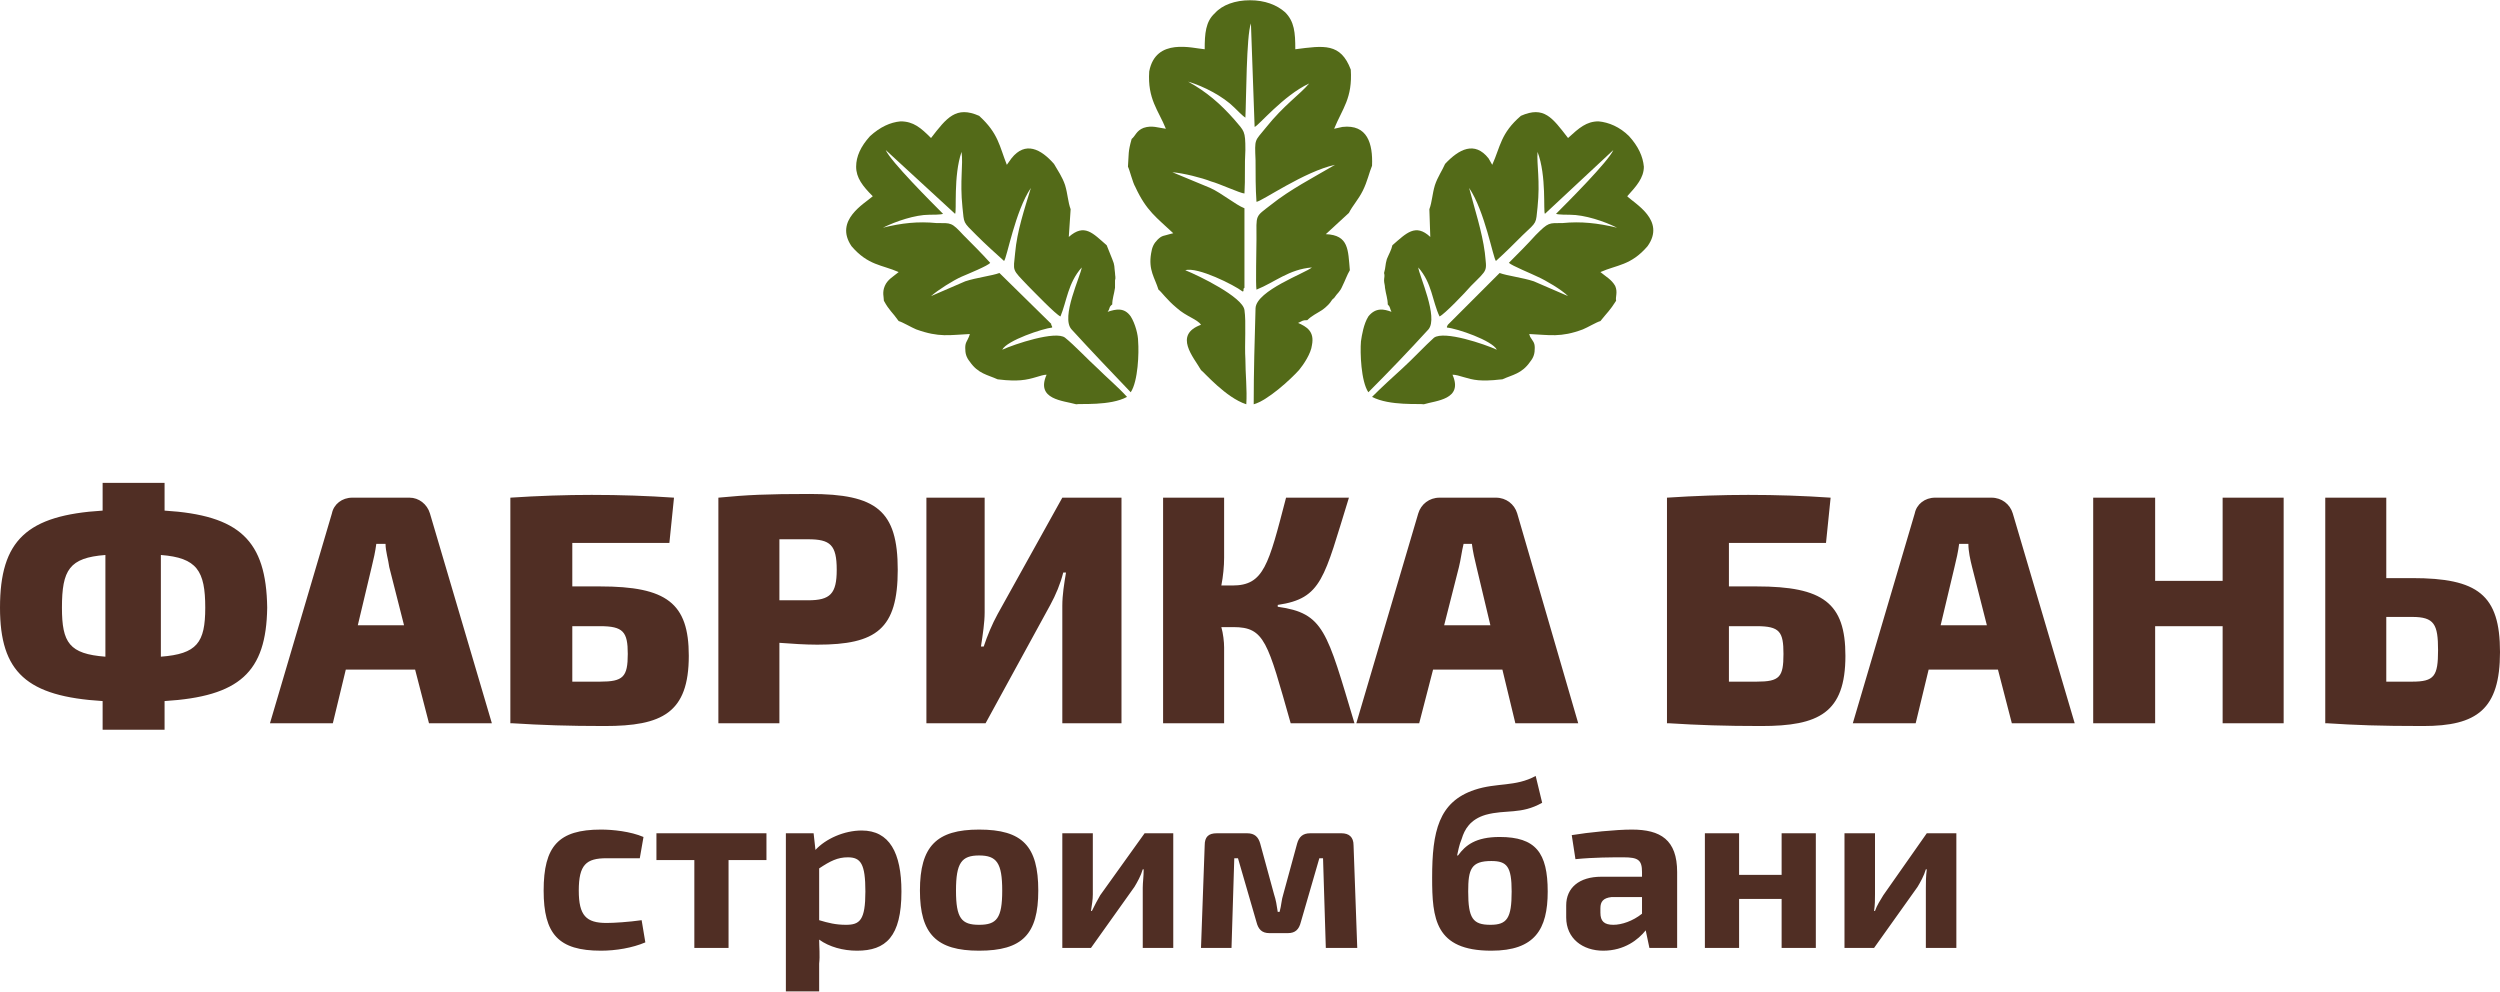
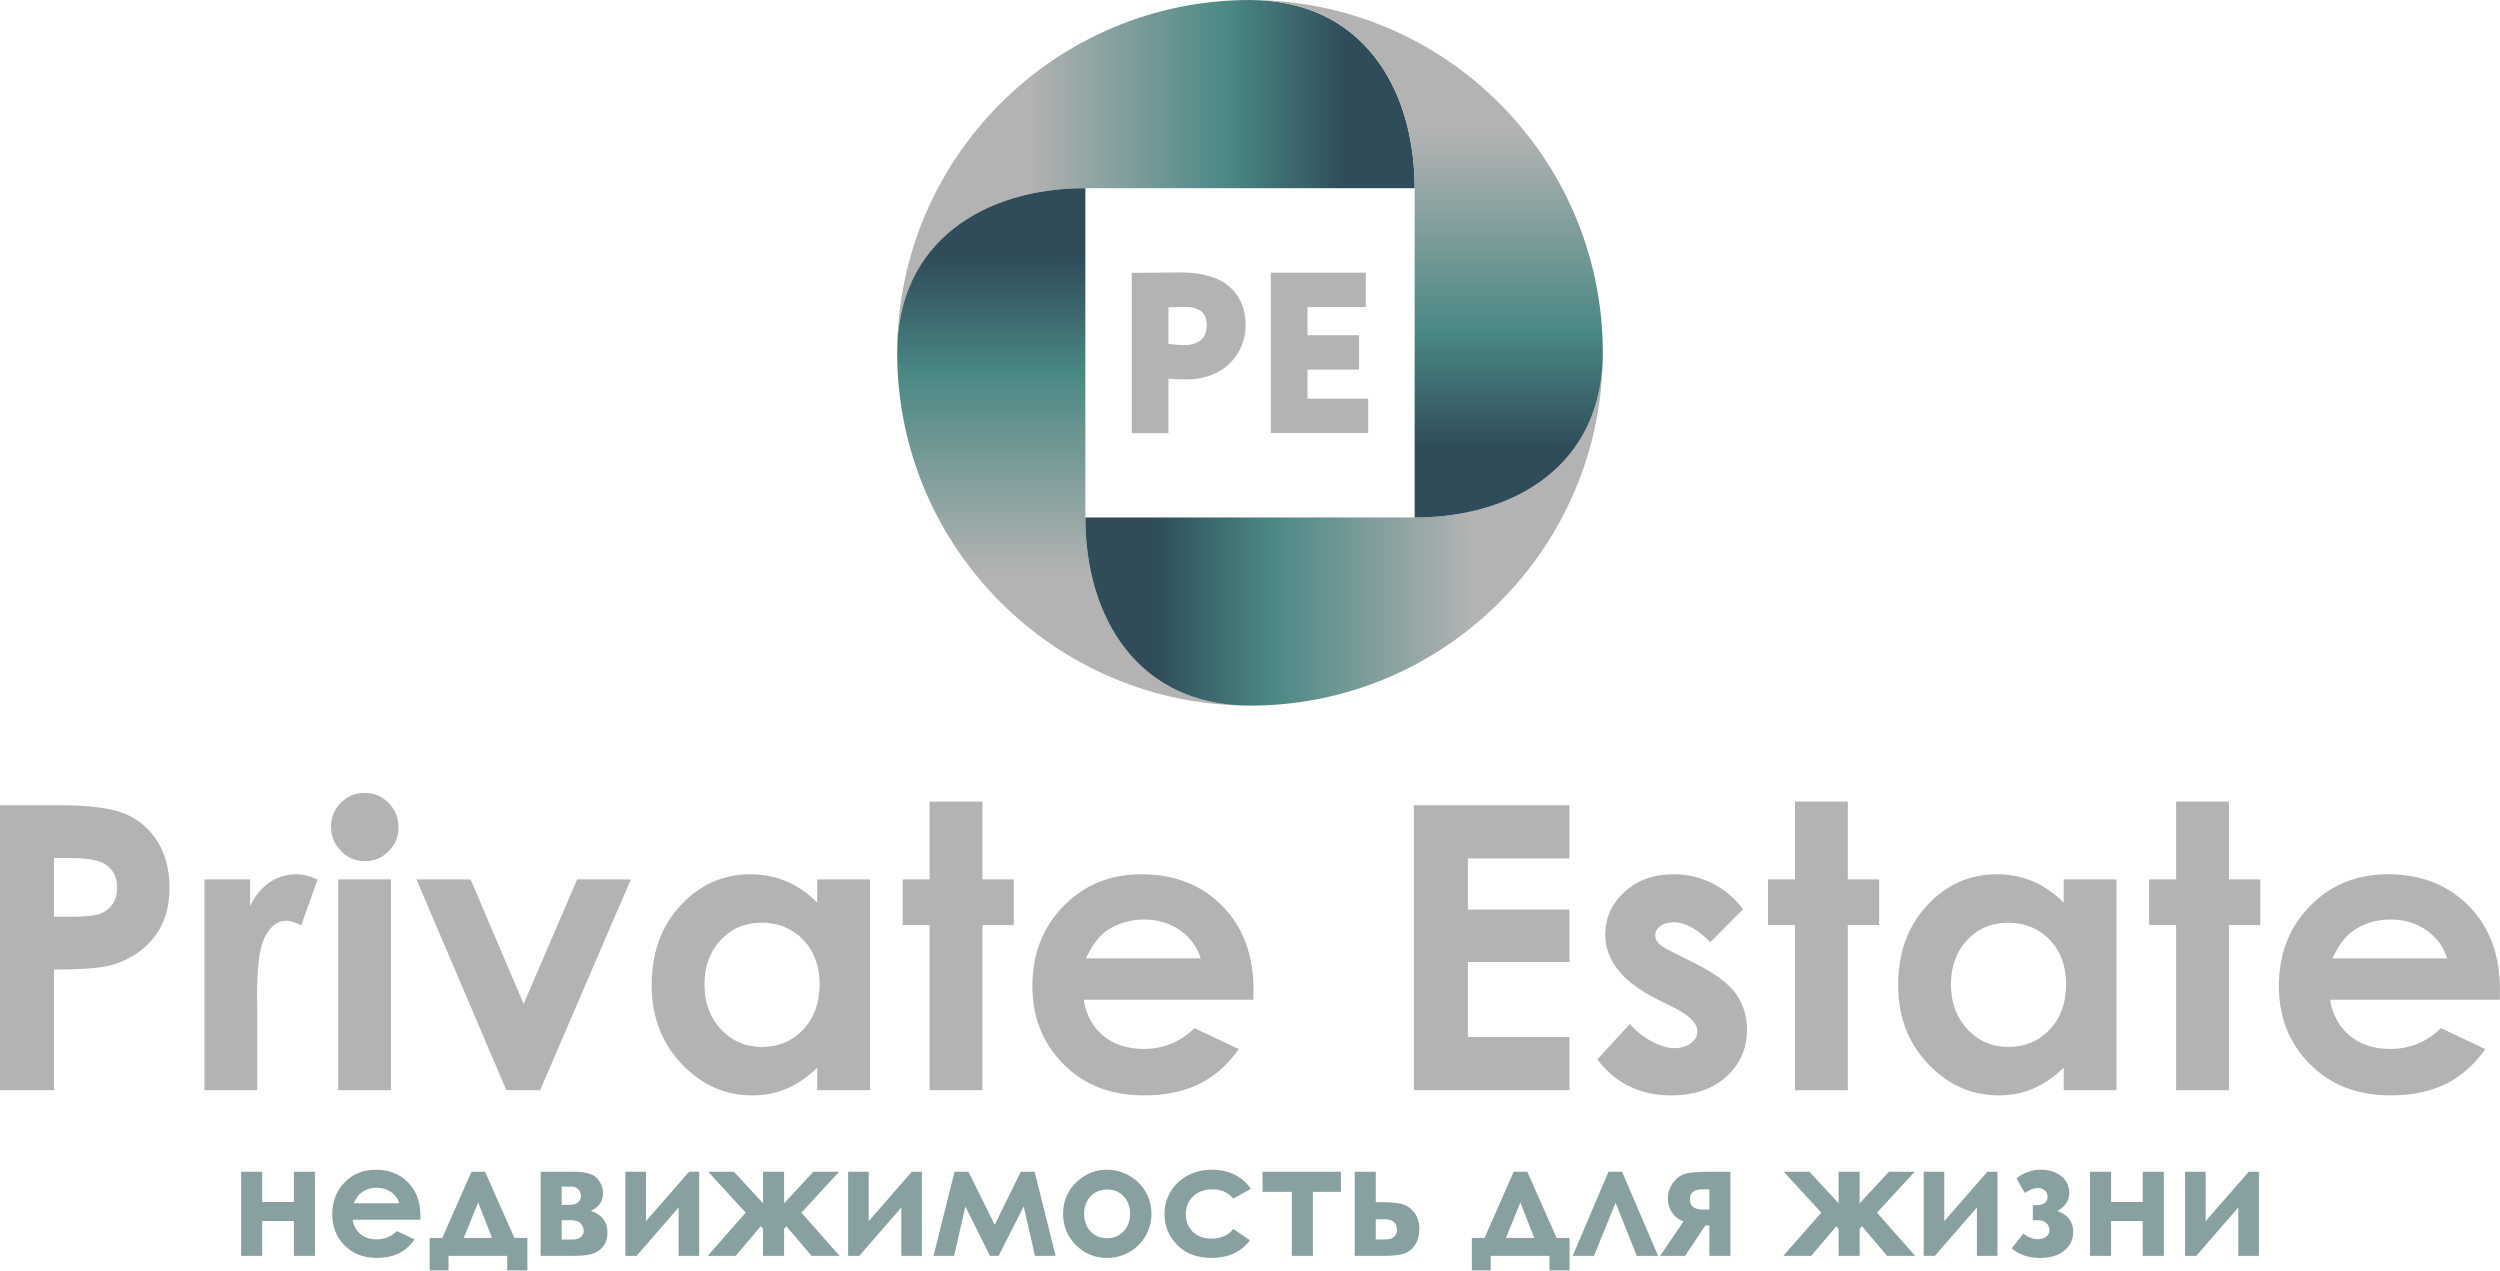
- <svg xmlns="http://www.w3.org/2000/svg" xml:space="preserve" width="450.829mm" height="178.822mm" version="1.1" style="shape-rendering:geometricPrecision; text-rendering:geometricPrecision; image-rendering:optimizeQuality; fill-rule:evenodd; clip-rule:evenodd" viewBox="0 0 2704 1072">
+ <svg xmlns="http://www.w3.org/2000/svg" xmlns:xlink="http://www.w3.org/1999/xlink" xml:space="preserve" width="109.829mm" height="55.812mm" version="1.1" style="shape-rendering:geometricPrecision; text-rendering:geometricPrecision; image-rendering:optimizeQuality; fill-rule:evenodd; clip-rule:evenodd" viewBox="0 0 10982.86 5581.23">
  <defs>
    <style type="text/css">
   
-     .fil0 {fill:#502E24}
-     .fil1 {fill:#536A18}
+     .fil5 {fill:#88A1A0;fill-rule:nonzero}
+     .fil4 {fill:#B3B3B3;fill-rule:nonzero}
+     .fil2 {fill:url(#id0)}
+     .fil0 {fill:url(#id1)}
+     .fil3 {fill:url(#id2)}
+     .fil1 {fill:url(#id3)}
   
  </style>
+     <linearGradient id="id0" gradientUnits="userSpaceOnUse" x1="6463.15" y1="2663.9" x2="5069.36" y2="2663.9">
+       <stop offset="0" style="stop-opacity:1; stop-color:#B3B3B3" />
+       <stop offset="0.631" style="stop-opacity:1; stop-color:#4A8884" />
+       <stop offset="1" style="stop-opacity:1; stop-color:#2F4C58" />
+     </linearGradient>
+     <linearGradient id="id1" gradientUnits="userSpaceOnUse" xlink:href="#id0" x1="4519.71" y1="436.13" x2="5913.5" y2="436.13">
+   </linearGradient>
+     <linearGradient id="id2" gradientUnits="userSpaceOnUse" xlink:href="#id0" x1="6605.32" y1="578.29" x2="6605.32" y2="1972.08">
+   </linearGradient>
+     <linearGradient id="id3" gradientUnits="userSpaceOnUse" xlink:href="#id0" x1="4377.54" y1="2521.72" x2="4377.54" y2="1127.94">
+   </linearGradient>
  </defs>
  <g id="Слой_x0020_1">
-     <g id="_2396216414432">
-       <path class="fil0" d="M178 522l-67 0 0 30c-82,5 -111,32 -111,105 0,70 29,96 111,101l0 31 67 0 0 -31c81,-5 110,-31 111,-101 -1,-73 -30,-100 -111,-105l0 -30zm-64 188c-39,-3 -47,-15 -47,-53 0,-41 8,-54 47,-57l0 110zm60 -110c39,3 48,17 48,57 0,38 -9,50 -48,53l0 -110zm275 124l15 58 68 0 -67 -227c-3,-10 -12,-17 -22,-17l-62 0c-11,0 -20,7 -22,17l-67 227 68 0 14 -58 75 0zm-12 -48l-50 0 15 -63c2,-8 4,-17 5,-25l10 0c0,8 3,17 4,25l16 63zm182 -42l0 -47 105 0 5 -49c-29,-2 -58,-3 -89,-3 -28,0 -58,1 -88,3l0 244 2 0c32,2 60,3 100,3 62,0 91,-14 91,-76 0,-57 -24,-75 -96,-75l-30 0zm0 103l0 -60 30 0c25,0 30,6 30,30 0,25 -5,30 -30,30l-30 0zm158 45l66 0 0 -87c13,1 28,2 41,2 64,0 87,-17 87,-81 0,-64 -23,-82 -95,-82 -47,0 -68,1 -99,4l0 244zm66 -133l0 -66 31 0c24,0 31,6 31,33 0,26 -7,33 -31,33l-31 0zm370 133l0 -244 -64 0 -70 126c-6,11 -11,23 -15,35l-3 0c2,-13 4,-26 4,-37l0 -124 -63 0 0 244 64 0 70 -128c6,-11 11,-23 14,-35l3 0c-2,12 -4,24 -4,36l0 127 64 0zm169 -128c48,-7 50,-29 77,-116l-68 0c-19,73 -24,95 -58,95l-12 0c2,-10 3,-21 3,-30l0 -65 -66 0 0 244 66 0 0 -82c0,-6 -1,-15 -3,-22l13 0c34,0 37,16 62,104l69 0c-30,-100 -33,-119 -83,-126l0 -2zm243 70l14 58 68 0 -66 -227c-3,-10 -12,-17 -23,-17l-61 0c-11,0 -20,7 -23,17l-67 227 68 0 15 -58 75 0zm-13 -48l-50 0 16 -63c2,-8 3,-17 5,-25l9 0c1,8 3,17 5,25l15 63zm258 -42l0 -47 105 0 5 -49c-29,-2 -58,-3 -89,-3 -28,0 -58,1 -88,3l0 244 2 0c32,2 60,3 100,3 62,0 91,-14 91,-76 0,-57 -24,-75 -96,-75l-30 0zm0 103l0 -60 30 0c25,0 29,6 29,30 0,25 -4,30 -29,30l-30 0zm291 -13l15 58 68 0 -67 -227c-3,-10 -12,-17 -23,-17l-61 0c-11,0 -20,7 -22,17l-67 227 68 0 14 -58 75 0zm-12 -48l-50 0 15 -63c2,-8 4,-17 5,-25l10 0c0,8 2,17 4,25l16 63zm321 -138l-66 0 0 90 -73 0 0 -90 -67 0 0 244 67 0 0 -105 73 0 0 105 66 0 0 -244zm111 87l0 -87 -66 0 0 244 2 0c31,2 56,3 104,3 58,0 83,-18 83,-80 0,-62 -24,-80 -95,-80l-28 0zm0 112l0 -70 28 0c24,0 28,8 28,36 0,28 -4,34 -28,34l-28 0z" />
-       <path class="fil0" d="M694 995c-14,2 -30,3 -38,3 -22,0 -30,-8 -30,-35 0,-28 8,-35 30,-35 10,0 22,0 36,0l4 -23c-14,-6 -33,-8 -46,-8 -46,0 -62,18 -62,66 0,47 16,65 62,65 16,0 34,-3 48,-9l-4 -24zm135 -65l0 -29 -119 0 0 29 41 0 0 95 37 0 0 -95 41 0zm51 -29l-30 0 0 171 36 0 0 -30c1,-9 0,-18 0,-26 11,8 26,12 41,12 31,0 48,-15 48,-64 0,-42 -13,-66 -43,-66 -19,0 -39,9 -50,21l-2 -18zm6 38c12,-8 20,-12 31,-12 14,0 19,7 19,37 0,31 -6,36 -21,36 -11,0 -19,-2 -29,-5l0 -56zm173 -42c-46,0 -64,18 -64,66 0,47 18,65 64,65 47,0 64,-18 64,-65 0,-48 -17,-66 -64,-66zm0 28c19,0 25,8 25,38 0,30 -6,37 -25,37 -19,0 -25,-7 -25,-37 0,-30 6,-38 25,-38zm210 100l0 -124 -31 0 -48 67c-3,5 -6,11 -9,17l-1 0c1,-7 2,-12 2,-18l0 -66 -33 0 0 124 31 0 47 -66c3,-5 7,-12 9,-19l1 0c0,8 -1,14 -1,20l0 65 33 0zm148 -124c-8,0 -12,4 -14,11l-15 55c-2,6 -2,12 -4,19l-2 0c-1,-7 -2,-13 -4,-19l-15 -55c-2,-7 -6,-11 -14,-11l-33 0c-9,0 -13,4 -13,13l-4 111 33 0 3 -97 4 0 20 69c2,8 6,12 14,12l20 0c8,0 12,-4 14,-12l20 -69 4 0 3 97 34 0 -4 -111c0,-9 -5,-13 -13,-13l-34 0zm244 -62c-22,12 -42,7 -66,15 -39,13 -46,45 -46,95 0,44 3,79 64,79 47,0 61,-23 61,-64 0,-42 -13,-59 -52,-59 -26,0 -37,9 -45,20l-1 0c1,-4 2,-11 5,-18 3,-10 9,-21 26,-26 22,-6 38,0 61,-13l-7 -29zm-48 92c17,0 22,6 22,33 0,29 -5,36 -23,36 -19,0 -24,-7 -24,-36 0,-24 3,-33 25,-33zm91 -2c20,-2 40,-2 52,-2 16,0 20,3 20,16l0 5 -44 0c-24,0 -38,12 -38,31l0 13c0,23 18,36 40,36 23,0 38,-12 46,-22l4 19 30 0 0 -82c0,-35 -18,-46 -49,-46 -17,0 -47,3 -65,6l4 26zm27 53c0,-7 3,-11 12,-12l33 0 0 18c-10,8 -22,12 -31,12 -10,0 -14,-4 -14,-13l0 -5zm233 -81l-37 0 0 45 -46 0 0 -45 -37 0 0 124 37 0 0 -53 46 0 0 53 37 0 0 -124zm152 124l0 -124 -32 0 -47 67c-3,5 -7,11 -9,17l-1 0c1,-7 1,-12 1,-18l0 -66 -33 0 0 124 32 0 47 -66c3,-5 7,-12 9,-19l1 0c-1,8 -1,14 -1,20l0 65 33 0z" />
+     <g id="_3002631221360">
      <g>
-         <path class="fil1" d="M1369 138c-12,15 -12,11 -11,35 0,15 0,31 1,45 5,0 52,-33 85,-40 -24,14 -49,27 -69,43 -18,14 -16,10 -16,38 0,11 -1,48 0,54 20,-8 35,-22 60,-24 -7,6 -60,25 -61,44 -1,34 -2,69 -2,104 15,-4 40,-27 49,-37 5,-6 13,-18 14,-27 3,-15 -6,-20 -15,-24 5,-2 4,-3 10,-3 5,-5 10,-7 16,-11 3,-2 5,-4 7,-6 3,-3 3,-5 6,-7 4,-6 6,-6 9,-13 3,-6 5,-12 8,-17 -2,-22 -1,-38 -26,-39l25 -23c4,-8 10,-14 15,-24 5,-10 7,-20 10,-27 1,-24 -5,-45 -32,-42l-9 2c9,-22 20,-33 18,-64 -11,-29 -29,-26 -60,-22 0,-18 -1,-30 -11,-40 -9,-8 -22,-13 -38,-13 -16,0 -30,5 -38,14 -10,9 -11,22 -11,39 -13,-1 -53,-13 -60,24 -2,30 10,42 18,62 -8,-1 -15,-4 -24,-1 -8,3 -9,9 -13,12 -4,14 -3,16 -4,30 2,4 5,17 8,22 12,26 23,33 41,50l-4 1c-6,2 -8,1 -13,6 -4,4 -6,8 -7,15 -3,18 4,26 8,39 3,2 9,11 20,20 10,9 22,12 26,18 -30,11 -8,35 0,49 3,2 27,30 49,37 1,-16 -1,-33 -1,-49 -1,-15 1,-40 -1,-53 -2,-14 -49,-37 -64,-43 13,-4 53,16 62,23 0,0 1,0 1,-1l0 -2 1 -1 0 -86c-10,-4 -24,-16 -37,-22l-41 -17c12,1 32,6 42,10 8,2 32,13 36,13 1,-16 0,-31 1,-47 0,-21 -1,-20 -12,-33 -15,-17 -30,-30 -50,-41 17,5 38,16 50,28 2,2 10,10 12,11 1,-19 1,-89 6,-102l4 112c4,-1 31,-34 59,-47 -10,12 -27,23 -47,48z" />
-         <path class="fil1" d="M1663 224c-2,18 0,15 -16,30 -10,10 -19,19 -29,28 -3,-3 -12,-54 -29,-79 6,23 14,47 17,70 2,21 4,17 -15,36 -6,7 -29,31 -34,33 -8,-17 -8,-36 -23,-53 1,9 22,54 11,67 -21,23 -43,46 -65,68 -8,-12 -9,-43 -8,-55 1,-7 3,-19 8,-27 8,-10 17,-8 25,-5 -2,-4 -1,-5 -4,-8 0,-6 -2,-11 -3,-18 0,-3 -1,-5 -1,-8 0,-3 1,-5 0,-8 2,-7 1,-8 3,-15 2,-5 5,-10 6,-15 15,-13 25,-24 41,-9l-1 -30c3,-8 3,-16 6,-26 3,-9 8,-16 11,-23 15,-16 32,-25 47,-6l4 7c9,-20 9,-34 31,-53 25,-11 34,2 51,24 12,-11 20,-18 33,-18 11,1 23,6 33,16 10,11 15,22 16,33 0,12 -8,21 -18,32 8,8 42,26 22,54 -18,21 -33,20 -51,28 6,5 12,8 16,15 3,7 0,12 1,16 -7,11 -9,12 -17,22 -4,1 -14,7 -19,9 -24,9 -36,6 -58,5l1 3c3,5 5,6 5,12 0,6 -1,10 -5,15 -9,13 -19,14 -30,19 -3,0 -13,2 -26,1 -12,-1 -21,-6 -28,-6 12,27 -18,28 -31,32 -4,-1 -37,2 -56,-8 11,-11 22,-21 33,-31 10,-9 25,-25 34,-33 11,-8 55,7 68,13 -5,-10 -43,-23 -54,-24 0,-1 0,-1 0,-1l1 -2 1 -1 55 -55c8,3 25,5 37,9l37 16c-7,-7 -24,-17 -33,-21 -6,-3 -28,-12 -31,-15 10,-10 20,-20 29,-30 14,-14 14,-13 29,-13 20,-2 38,0 59,5 -14,-7 -35,-14 -51,-14 -2,0 -13,0 -15,-1 12,-12 57,-57 62,-69l-74 69c-2,-2 2,-41 -8,-67 -1,14 3,31 0,60z" />
-         <path class="fil1" d="M1041 224c2,18 0,15 15,30 10,10 20,19 30,28 3,-3 12,-54 29,-79 -7,23 -15,47 -17,70 -2,21 -4,17 14,36 7,7 30,31 35,33 7,-17 8,-36 23,-53 -1,9 -23,54 -11,67 21,23 43,46 64,68 8,-12 9,-43 8,-55 0,-7 -3,-19 -8,-27 -7,-10 -16,-8 -25,-5 3,-4 1,-5 5,-8 0,-6 2,-11 3,-18 0,-3 0,-5 0,-8 1,-3 0,-5 0,-8 -1,-7 0,-8 -3,-15 -2,-5 -4,-10 -6,-15 -15,-13 -24,-24 -41,-9l2 -30c-3,-8 -3,-16 -6,-26 -3,-9 -8,-16 -12,-23 -14,-16 -31,-25 -46,-6l-5 7c-8,-20 -9,-34 -30,-53 -25,-11 -35,2 -52,24 -11,-11 -19,-18 -33,-18 -11,1 -22,6 -33,16 -10,11 -15,22 -15,33 0,12 7,21 18,32 -9,8 -42,26 -23,54 18,21 33,20 51,28 -6,5 -12,8 -15,15 -3,7 -1,12 -1,16 6,11 9,12 16,22 4,1 14,7 19,9 25,9 36,6 58,5l-1 3c-2,5 -4,6 -4,12 0,6 1,10 5,15 9,13 19,14 30,19 2,0 12,2 25,1 13,-1 22,-6 28,-6 -12,27 18,28 32,32 3,-1 37,2 55,-8 -10,-11 -22,-21 -32,-31 -10,-9 -25,-25 -35,-33 -10,-8 -55,7 -68,13 5,-10 44,-23 54,-24 0,-1 0,-1 0,-1l-1 -2 0 -1 -56 -55c-8,3 -25,5 -37,9l-37 16c8,-7 24,-17 33,-21 7,-3 29,-12 31,-15 -9,-10 -19,-20 -29,-30 -13,-14 -13,-13 -29,-13 -20,-2 -38,0 -58,5 14,-7 35,-14 50,-14 3,0 13,0 15,-1 -12,-12 -57,-57 -62,-69l75 69c2,-2 -2,-41 7,-67 2,14 -2,31 1,60z" />
+         <path class="fil0" d="M4768.09 826.67c-445.4,0 -826.64,235.69 -826.64,723.34l-0.03 0c0.02,-855.75 694.25,-1549.98 1550.01,-1549.98 487.67,0 723.33,381.26 723.33,826.66l-1446.67 -0.02zm-826.64 723.34l0 0z" />
+         <path class="fil1" d="M4768.07 2273.34c0,445.4 235.69,826.64 723.34,826.64l0 0.02c-855.75,-0.01 -1549.99,-694.24 -1549.99,-1550 0,-487.67 381.27,-723.33 826.67,-723.33l-0.02 1446.67zm723.34 826.64l0 0z" />
+         <path class="fil2" d="M6214.77 2273.36c445.4,0 826.64,-235.69 826.64,-723.34l0.02 0c-0.01,855.75 -694.24,1549.98 -1550,1549.98 -487.67,0 -723.33,-381.26 -723.33,-826.66l1446.67 0.02zm826.64 -723.34l0 0z" />
+         <path class="fil3" d="M6214.79 826.67c0,-445.4 -235.69,-826.64 -723.34,-826.64l0 -0.03c855.75,0.02 1549.98,694.25 1549.98,1550.01 0,487.67 -381.26,723.33 -826.66,723.33l0.02 -1446.67zm-723.34 -826.64l0 0z" />
+       </g>
+       <path class="fil4" d="M-0 3537.33l253.18 0c136.9,0 235.44,12.5 295.9,37.79 60.46,25.29 108.42,66.27 143.31,122.66 34.88,56.4 52.32,124.12 52.32,203.19 0,87.49 -22.97,160.16 -68.89,218 -45.64,57.85 -107.84,98.25 -186.62,120.92 -46.21,13.08 -130.22,19.48 -252.01,19.48l0 530.19 -237.19 0 0 -1252.23zm237.19 490.08l76.45 0c60.17,0 101.73,-4.36 125.28,-12.79 23.54,-8.72 41.85,-22.67 55.52,-42.44 13.37,-19.76 20.05,-43.6 20.05,-71.79 0,-48.55 -18.89,-84.01 -56.68,-106.1 -27.32,-16.57 -78.48,-25 -152.89,-25l-67.73 0 0 258.12zm661 -163.94l200.56 0 0 117.72c21.51,-45.92 50,-80.8 85.46,-104.64 35.75,-23.84 74.7,-35.75 116.85,-35.75 29.94,0 61.33,7.85 94.18,23.83l-72.09 200.57c-27.03,-13.66 -49.41,-20.35 -66.85,-20.35 -35.46,0 -65.7,22.09 -90.11,66.27 -24.71,44.19 -36.92,130.81 -36.92,259.87l0.87 45.05 0 373.52 -231.95 0 0 -926.09zm704.02 -380.2c40.69,0 75.57,14.82 104.64,44.18 29.36,29.36 43.89,64.82 43.89,106.68 0,41.27 -14.53,76.44 -43.31,105.51 -28.78,29.07 -63.37,43.6 -103.77,43.6 -41.28,0 -76.45,-14.82 -105.52,-44.47 -29.35,-29.65 -43.89,-65.69 -43.89,-108.13 0,-40.7 14.54,-75.29 43.31,-104.06 28.78,-28.78 63.66,-43.31 104.65,-43.31zm-116.57 380.2l231.96 0 0 926.09 -231.96 0 0 -926.09zm343.87 0l237.77 0 233.13 546.47 235.15 -546.47 235.74 0 -398.52 926.09 -148.24 0 -395.03 -926.09zm1760.62 0l231.96 0 0 926.09 -231.96 0 0 -98.54c-45.34,43.02 -90.98,73.83 -136.61,92.73 -45.64,18.89 -95.35,28.48 -148.54,28.48 -120.05,0 -223.53,-46.21 -311.02,-138.94 -87.49,-92.43 -131.1,-207.54 -131.1,-345.03 0,-142.72 42.44,-259.57 127.03,-350.85 84.59,-90.98 187.19,-136.61 308.11,-136.61 55.81,0 107.85,10.46 156.68,31.1 48.83,20.64 93.89,52.03 135.45,93.31l0 -101.74zm-244.45 190.1c-72.09,0 -131.97,25.29 -179.35,76.16 -47.67,50.58 -71.51,115.69 -71.51,195.04 0,79.94 24.13,145.63 72.67,197.37 48.54,51.45 108.13,77.32 179.06,77.32 72.96,0 133.71,-25.29 181.67,-76.16 48.25,-50.58 72.38,-117.14 72.38,-199.4 0,-80.52 -24.13,-145.63 -72.38,-195.63 -47.96,-49.7 -109,-74.7 -182.54,-74.7zm738.31 -531.93l231.95 0 0 341.83 137.78 0 0 200.57 -137.78 0 0 725.52 -231.95 0 0 -725.52 -118.6 0 0 -200.57 118.6 0 0 -341.83zm1421.97 870.28l-745.58 0c10.76,65.98 39.53,118.59 86.04,157.83 46.51,38.95 106.1,58.43 178.19,58.43 86.62,0 160.74,-30.52 222.94,-91.56l194.76 92.14c-48.55,69.18 -106.97,120.34 -174.7,153.77 -68.02,33.13 -148.53,49.7 -241.84,49.7 -144.76,0 -262.77,-45.63 -353.75,-137.2 -90.98,-91.27 -136.62,-205.79 -136.62,-343.28 0,-140.98 45.64,-258.12 136.62,-351.14 90.98,-93.31 204.92,-139.81 342.41,-139.81 145.63,0 264.23,46.5 355.5,139.23 91.27,93.02 136.91,215.39 136.91,367.99l-0.88 43.9zm-231.08 -181.38c-15.41,-50.58 -45.64,-91.86 -90.69,-123.54 -45.35,-31.69 -97.67,-47.38 -157.55,-47.38 -64.82,0 -121.5,17.73 -170.63,53.48 -30.52,22.09 -59,61.34 -85.16,117.44l504.03 0zm936.55 -673.21l683.66 0 0 233.7 -446.47 0 0 224.99 446.47 0 0 230.21 -446.47 0 0 329.63 446.47 0 0 233.7 -683.66 0 0 -1252.23zm1445.82 457.23l-143.6 144.47c-58.13,-58.14 -111.03,-87.2 -158.7,-87.2 -25.87,0 -46.22,5.52 -61.05,16.57 -14.82,11.04 -22.09,24.7 -22.09,40.98 0,12.5 4.65,23.84 13.95,34.3 9.31,10.46 32.56,24.71 69.48,43.02l84.87 42.44c89.53,43.89 151.15,88.95 184.58,134.58 33.43,45.93 50,99.41 50,161.04 0,81.97 -30.23,150.56 -90.69,205.21 -60.46,54.94 -141.56,82.26 -243.3,82.26 -134.87,0 -243,-52.61 -323.52,-158.12l143.3 -155.81c27.33,31.69 59.3,57.56 96.22,77.03 36.62,19.48 69.18,29.36 97.66,29.36 30.53,0 55.52,-7.27 74.13,-22.09 18.89,-14.83 28.19,-31.68 28.19,-50.87 0,-35.75 -33.72,-70.63 -101.44,-104.35l-78.2 -39.24c-149.98,-75.29 -224.98,-169.47 -224.98,-282.54 0,-72.96 28.2,-135.45 84.59,-187.19 56.39,-51.74 128.48,-77.61 216.26,-77.61 60.17,0 116.56,13.37 169.76,39.82 52.9,26.45 97.66,64.53 134.58,113.94zm228.47 -472.92l231.95 0 0 341.83 137.78 0 0 200.57 -137.78 0 0 725.52 -231.95 0 0 -725.52 -118.6 0 0 -200.57 118.6 0 0 -341.83zm1180.42 341.83l231.96 0 0 926.09 -231.96 0 0 -98.54c-45.34,43.02 -90.98,73.83 -136.61,92.73 -45.64,18.89 -95.35,28.48 -148.54,28.48 -120.05,0 -223.53,-46.21 -311.02,-138.94 -87.49,-92.43 -131.1,-207.54 -131.1,-345.03 0,-142.72 42.44,-259.57 127.03,-350.85 84.59,-90.98 187.19,-136.61 308.11,-136.61 55.81,0 107.85,10.46 156.68,31.1 48.83,20.64 93.89,52.03 135.45,93.31l0 -101.74zm-244.45 190.1c-72.09,0 -131.97,25.29 -179.35,76.16 -47.67,50.58 -71.51,115.69 -71.51,195.04 0,79.94 24.13,145.63 72.67,197.37 48.54,51.45 108.13,77.32 179.06,77.32 72.96,0 133.71,-25.29 181.67,-76.16 48.25,-50.58 72.38,-117.14 72.38,-199.4 0,-80.52 -24.13,-145.63 -72.38,-195.63 -47.96,-49.7 -109,-74.7 -182.54,-74.7zm738.31 -531.93l231.95 0 0 341.83 137.78 0 0 200.57 -137.78 0 0 725.52 -231.95 0 0 -725.52 -118.6 0 0 -200.57 118.6 0 0 -341.83zm1421.97 870.28l-745.58 0c10.76,65.98 39.53,118.59 86.04,157.83 46.51,38.95 106.1,58.43 178.19,58.43 86.62,0 160.74,-30.52 222.94,-91.56l194.76 92.14c-48.55,69.18 -106.97,120.34 -174.7,153.77 -68.02,33.13 -148.53,49.7 -241.84,49.7 -144.76,0 -262.77,-45.63 -353.75,-137.2 -90.98,-91.27 -136.62,-205.79 -136.62,-343.28 0,-140.98 45.64,-258.12 136.62,-351.14 90.98,-93.31 204.92,-139.81 342.41,-139.81 145.63,0 264.23,46.5 355.5,139.23 91.27,93.02 136.91,215.39 136.91,367.99l-0.88 43.9zm-231.08 -181.38c-15.41,-50.58 -45.64,-91.86 -90.69,-123.54 -45.35,-31.69 -97.67,-47.38 -157.55,-47.38 -64.82,0 -121.5,17.73 -170.63,53.48 -30.52,22.09 -59,61.34 -85.16,117.44l504.03 0z" />
+       <path class="fil5" d="M1151.8 5280.65l139.15 0 0 -132.89 92.54 0 0 369.45 -92.54 0 0 -153.07 -139.15 0 0 153.07 -92.53 0 0 -369.45 92.53 0 0 132.89zm694.83 77.93l-297.44 0c4.3,26.32 15.78,47.31 34.33,62.96 18.55,15.54 42.32,23.31 71.08,23.31 34.56,0 64.13,-12.17 88.94,-36.53l77.7 36.76c-19.37,27.6 -42.68,48.01 -69.69,61.35 -27.14,13.22 -59.26,19.82 -96.48,19.82 -57.75,0 -104.83,-18.2 -141.13,-54.73 -36.29,-36.41 -54.5,-82.1 -54.5,-136.95 0,-56.24 18.21,-102.97 54.5,-140.08 36.3,-37.22 81.75,-55.77 136.6,-55.77 58.1,0 105.41,18.55 141.82,55.54 36.41,37.11 54.62,85.93 54.62,146.81l-0.35 17.51zm-92.19 -72.36c-6.14,-20.18 -18.2,-36.65 -36.18,-49.29 -18.09,-12.63 -38.96,-18.9 -62.85,-18.9 -25.85,0 -48.47,7.08 -68.06,21.34 -12.18,8.81 -23.54,24.47 -33.98,46.85l201.07 0zm215.8 230.99l0 64.01 -82.79 0 0 -142.63 55.54 0 128.14 -290.83 59.83 0 128.95 290.83 56.82 0 0 142.63 -88.36 0 0 -64.01 -258.13 0zm191.11 -78.62l-60.65 -156.08 -63.55 156.08 124.2 0zm213.71 78.62l0 -369.45 148.66 0c48.7,0 81.86,9.63 99.26,28.76 17.51,19.13 26.21,40.82 26.21,65.05 0,36.07 -17.86,61.93 -53.58,77.81 48.71,16.82 73.06,48.36 73.06,94.74 0,25.05 -6.5,45.81 -19.37,62.16 -12.87,16.46 -29.34,27.36 -49.17,32.81 -19.71,5.45 -47.42,8.12 -83.02,8.12l-142.05 0zm92.53 -224.03l36.07 0c15.42,0 27.25,-3.83 35.6,-11.37 8.34,-7.54 12.52,-16 12.52,-25.28 0,-13.8 -4.06,-24.47 -12.06,-32.23 -8,-7.66 -17.51,-11.48 -28.53,-11.48l-11.94 0.34 -31.66 0 0 80.02zm0 152.37l46.97 0c18.32,0 31.19,-4.18 38.61,-12.64 7.42,-8.47 11.13,-16.7 11.13,-24.7 0,-11.95 -4.17,-22.85 -12.52,-32.7 -8.35,-9.86 -23.42,-14.85 -45.11,-14.85l-39.08 0 0 84.89zm329.1 71.66l-49.28 0 0 -369.45 90.44 0 0 216.96 189.25 -216.96 44.53 0 0 369.45 -90.45 0 0 -212.55 -184.49 212.55zm555.45 -118.86l-10.44 -10.78 -109.58 129.64 -123.04 0 166.87 -189.94 -164.78 -179.51 112.95 0 128.02 138.34 0 -138.34 92.53 0 0 138.57 128.6 -138.57 113.06 0 -165.47 179.51 167.56 189.94 -123.27 0 -110.51 -130.22 -9.97 11.36 0 118.86 -92.53 0 0 -118.86zm423.02 118.86l-49.28 0 0 -369.45 90.44 0 0 216.96 189.25 -216.96 44.53 0 0 369.45 -90.45 0 0 -212.55 -184.49 212.55zm594.76 -136.48l114.33 -232.97 61.11 0 92.08 369.45 -90.69 0 -49.51 -216.85 -110.39 216.85 -38.04 0 -107.61 -216.96 -49.75 216.96 -90.45 0 92.42 -369.45 61.12 0 115.38 232.97zm492.25 -242.01c34.9,0 67.72,8.69 98.45,26.09 30.85,17.39 54.73,40.93 72.01,70.73 17.28,29.92 25.86,62.04 25.86,96.6 0,34.79 -8.7,67.25 -25.97,97.52 -17.4,30.27 -41.05,53.92 -70.97,70.97 -30.04,17.04 -62.97,25.62 -99.03,25.62 -53.11,0 -98.45,-18.78 -135.91,-56.35 -37.57,-37.69 -56.35,-83.38 -56.35,-137.07 0,-57.63 21.22,-105.64 63.66,-144.02 37.22,-33.4 79.89,-50.09 128.25,-50.09zm1.39 86.97c-28.87,0 -52.88,9.97 -72.01,29.91 -19.13,20.07 -28.76,45.58 -28.76,76.77 0,32 9.51,57.98 28.41,77.81 18.9,19.83 42.91,29.8 72.01,29.8 28.99,0 53.11,-10.09 72.48,-30.15 19.25,-20.06 28.87,-45.92 28.87,-77.46 0,-31.66 -9.51,-57.28 -28.41,-77.11 -18.9,-19.72 -43.13,-29.57 -72.59,-29.57zm631.98 -2.79l-77.11 42.44c-14.5,-15.19 -28.76,-25.62 -42.91,-31.54 -14.14,-5.91 -30.73,-8.81 -49.74,-8.81 -34.68,0 -62.74,10.32 -84.08,30.85 -21.45,20.64 -32.12,46.96 -32.12,79.2 0,31.31 10.32,56.82 30.85,76.65 20.64,19.83 47.66,29.68 81.17,29.68 41.4,0 73.64,-14.14 96.83,-42.44l72.94 50.1c-39.66,51.48 -95.55,77.22 -167.8,77.22 -65.05,0 -115.96,-19.24 -152.72,-57.63 -36.76,-38.38 -55.19,-83.26 -55.19,-134.74 0,-35.72 8.93,-68.54 26.78,-98.57 17.98,-30.03 42.91,-53.69 75.03,-70.85 32,-17.16 67.84,-25.74 107.49,-25.74 36.76,0 69.7,7.3 98.92,21.91 29.22,14.61 53.11,35.37 71.66,62.27zm50.91 -75.14l344.4 0 0 88.36 -123.15 0 0 281.09 -92.54 0 0 -281.09 -128.71 0 0 -88.36zm497.58 133.59l27.6 0c38.96,0 68.76,3.01 89.52,8.93 20.87,6.03 38.38,18.55 52.76,37.45 14.27,19.02 21.46,42.91 21.46,71.55 0,28.41 -6.5,52.18 -19.37,70.97 -12.99,18.9 -29.45,31.42 -49.51,37.68 -20.07,6.15 -48.13,9.28 -84.42,9.28l-130.57 0 0 -369.45 92.53 0 0 133.59zm0 164.2l28.3 0c16.93,0 29.1,-1.16 36.64,-3.6 7.42,-2.32 14.03,-6.84 19.71,-13.57 5.68,-6.84 8.58,-14.95 8.58,-24.69 0,-31.43 -18.2,-47.2 -54.61,-47.2l-38.62 0 0 89.06zm504.89 71.66l0 64.01 -82.79 0 0 -142.63 55.54 0 128.14 -290.83 59.83 0 128.95 290.83 56.82 0 0 142.63 -88.36 0 0 -64.01 -258.13 0zm191.11 -78.62l-60.65 -156.08 -63.55 156.08 124.2 0zm544.42 78.62l-93.81 0 -93.23 -233.43 -94.62 233.43 -93.7 0 157.24 -369.45 59.84 0 158.28 369.45zm111.56 -151.56c-20.06,-6.61 -36.53,-19.02 -49.4,-37.22 -12.87,-18.21 -19.25,-38.73 -19.25,-61.58 0,-27.36 7.77,-51.37 23.42,-71.89 15.66,-20.64 34.33,-33.63 56.01,-39.08 21.69,-5.45 55.43,-8.12 101.47,-8.12l93.93 0 0 369.45 -92.54 0 0 -133.59 -17.97 0 -88.48 133.59 -110.05 0 102.86 -151.56zm113.64 -51.6l0 -89.06 -32.47 0c-35.37,0 -53.11,14.73 -53.11,44.3 0,29.8 19.71,44.76 59.26,44.76l26.32 0zm567.63 84.3l-10.44 -10.78 -109.58 129.64 -123.04 0 166.87 -189.94 -164.78 -179.51 112.95 0 128.02 138.34 0 -138.34 92.53 0 0 138.57 128.6 -138.57 113.06 0 -165.47 179.51 167.56 189.94 -123.27 0 -110.51 -130.22 -9.97 11.36 0 118.86 -92.53 0 0 -118.86zm423.02 118.86l-49.28 0 0 -369.45 90.44 0 0 216.96 189.25 -216.96 44.53 0 0 369.45 -90.45 0 0 -212.55 -184.49 212.55zm430.21 -156.55l0 -66.09 18.32 0c12.41,0 23.19,-2.9 32.47,-8.82 9.28,-5.79 13.91,-15.19 13.91,-28.29 0,-11.25 -4.17,-20.53 -12.4,-27.83 -8.35,-7.31 -18.56,-10.9 -30.62,-10.9 -15.19,0 -34.32,7.3 -57.28,22.03l-36.18 -64.01c31.89,-25.39 67.49,-38.03 106.68,-38.03 36.07,0 65.87,9.27 89.64,27.94 23.66,18.67 35.48,43.72 35.48,75.38 0,32.12 -17.27,58.09 -51.83,77.92 46.15,16.93 69.23,47.55 69.23,91.84 0,32.94 -12.87,60.3 -38.73,81.99 -25.86,21.68 -61.58,32.46 -107.27,32.46 -50.09,0 -91.49,-14.03 -124.07,-42.09l50.79 -64.47c22.03,16.35 43.02,24.47 62.96,24.47 15.89,0 28.53,-3.83 37.92,-11.37 9.39,-7.54 14.03,-17.28 14.03,-29.22 0,-11.48 -4.4,-21.45 -13.1,-30.03 -8.7,-8.59 -20.64,-12.88 -35.83,-12.88l-24.12 0zm343.82 -80.01l139.15 0 0 -132.89 92.54 0 0 369.45 -92.54 0 0 -153.07 -139.15 0 0 153.07 -92.53 0 0 -369.45 92.53 0 0 132.89zm374.32 236.56l-49.28 0 0 -369.45 90.44 0 0 216.96 189.25 -216.96 44.53 0 0 369.45 -90.45 0 0 -212.55 -184.49 212.55z" />
+       <g>
+         <path class="fil4" d="M5133.2 1903.15l-161.11 0 0 -704.28c11.74,0 45.94,-0.34 102.1,-1.01 56.33,-0.67 94.22,-1.01 113.5,-1.01 41.57,0 78.79,4.2 111.82,12.75 32.85,8.55 60.01,19.95 81.3,34.2 21.3,14.25 38.73,31.51 52.81,51.8 13.92,20.28 23.81,41.57 29.68,63.54 5.86,22.13 8.88,45.76 8.88,71.08 0,31.35 -6.03,61.36 -17.94,89.86 -12.07,28.5 -28.83,53.64 -50.63,75.44 -21.79,21.62 -49.28,39.06 -82.48,51.97 -33.36,12.91 -69.74,19.45 -109.3,19.45 -35.71,0 -61.87,-1.01 -78.63,-3.02l0 239.23zm70.24 -555.08c-2.34,0 -25.65,0.67 -70.24,2.01l0 160.61c28.16,3.69 52.81,5.36 73.76,5.36 11.4,0 22.3,-1.34 32.53,-4.02 10.39,-2.85 20.28,-7.38 30.01,-13.58 9.72,-6.2 17.43,-15.25 23.13,-26.99 5.7,-11.9 8.55,-25.99 8.55,-42.25 0,-29.5 -8.55,-50.29 -25.48,-62.7 -17.1,-12.24 -41.07,-18.44 -72.26,-18.44z" />
+         <polygon class="fil4" points="5582.92,1902.14 5582.92,1197.86 6000.36,1197.86 6000.36,1349.07 5744.03,1349.07 5744.03,1472.8 5970.52,1472.8 5970.52,1623.68 5744.03,1623.68 5744.03,1751.43 6010.76,1751.43 6010.76,1902.14 " />
      </g>
    </g>
  </g>
</svg>
